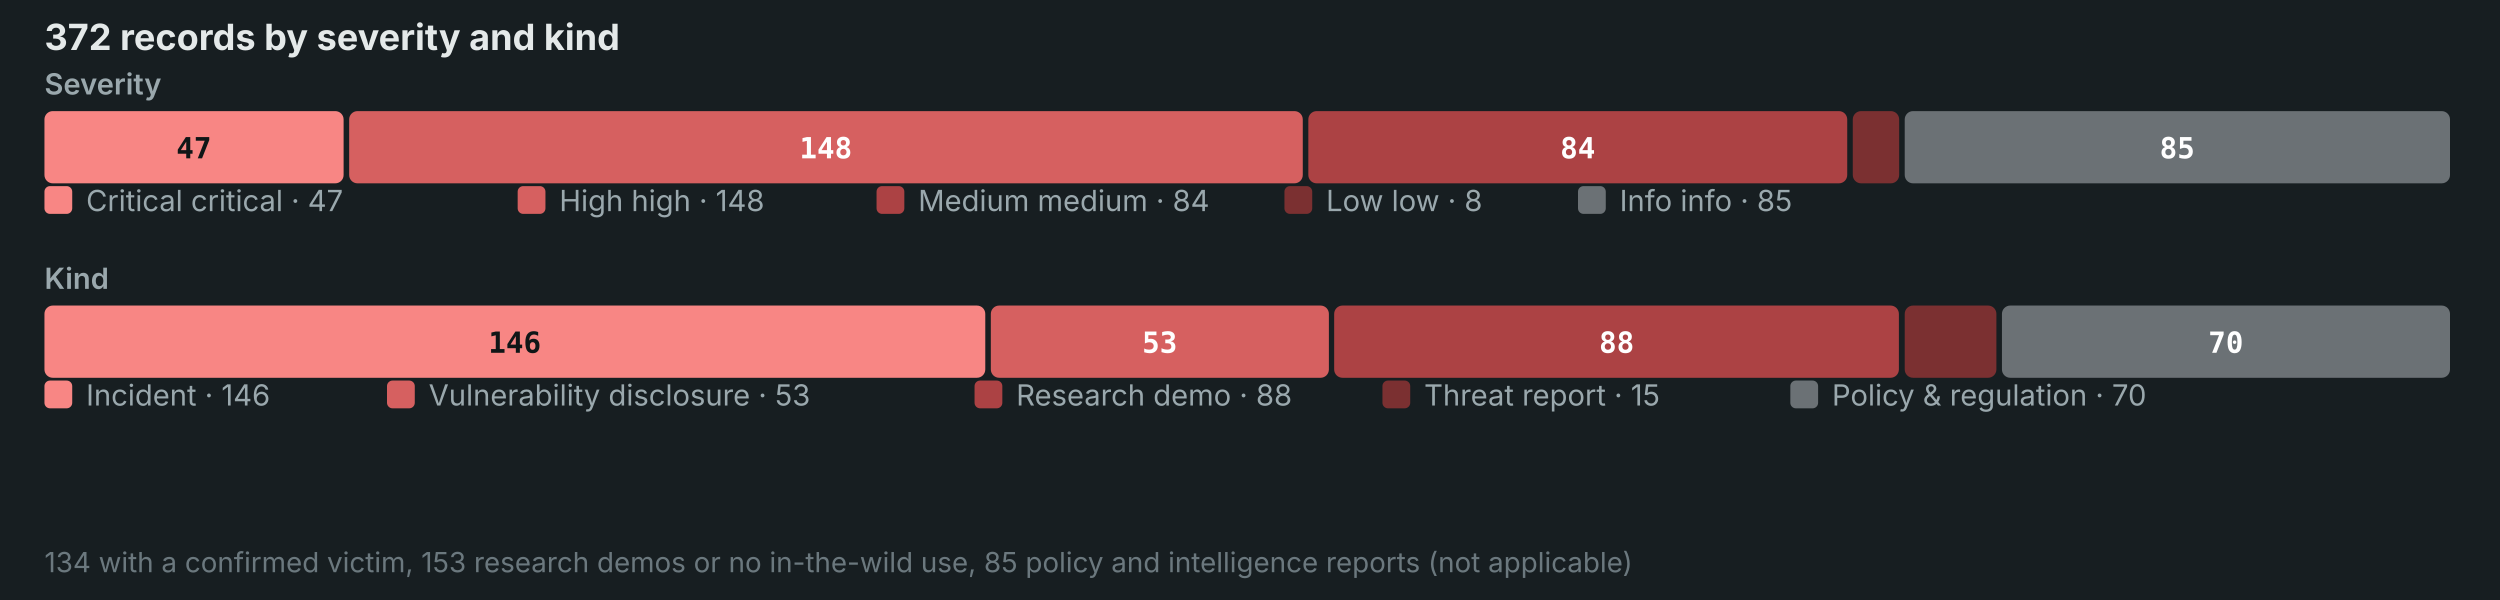
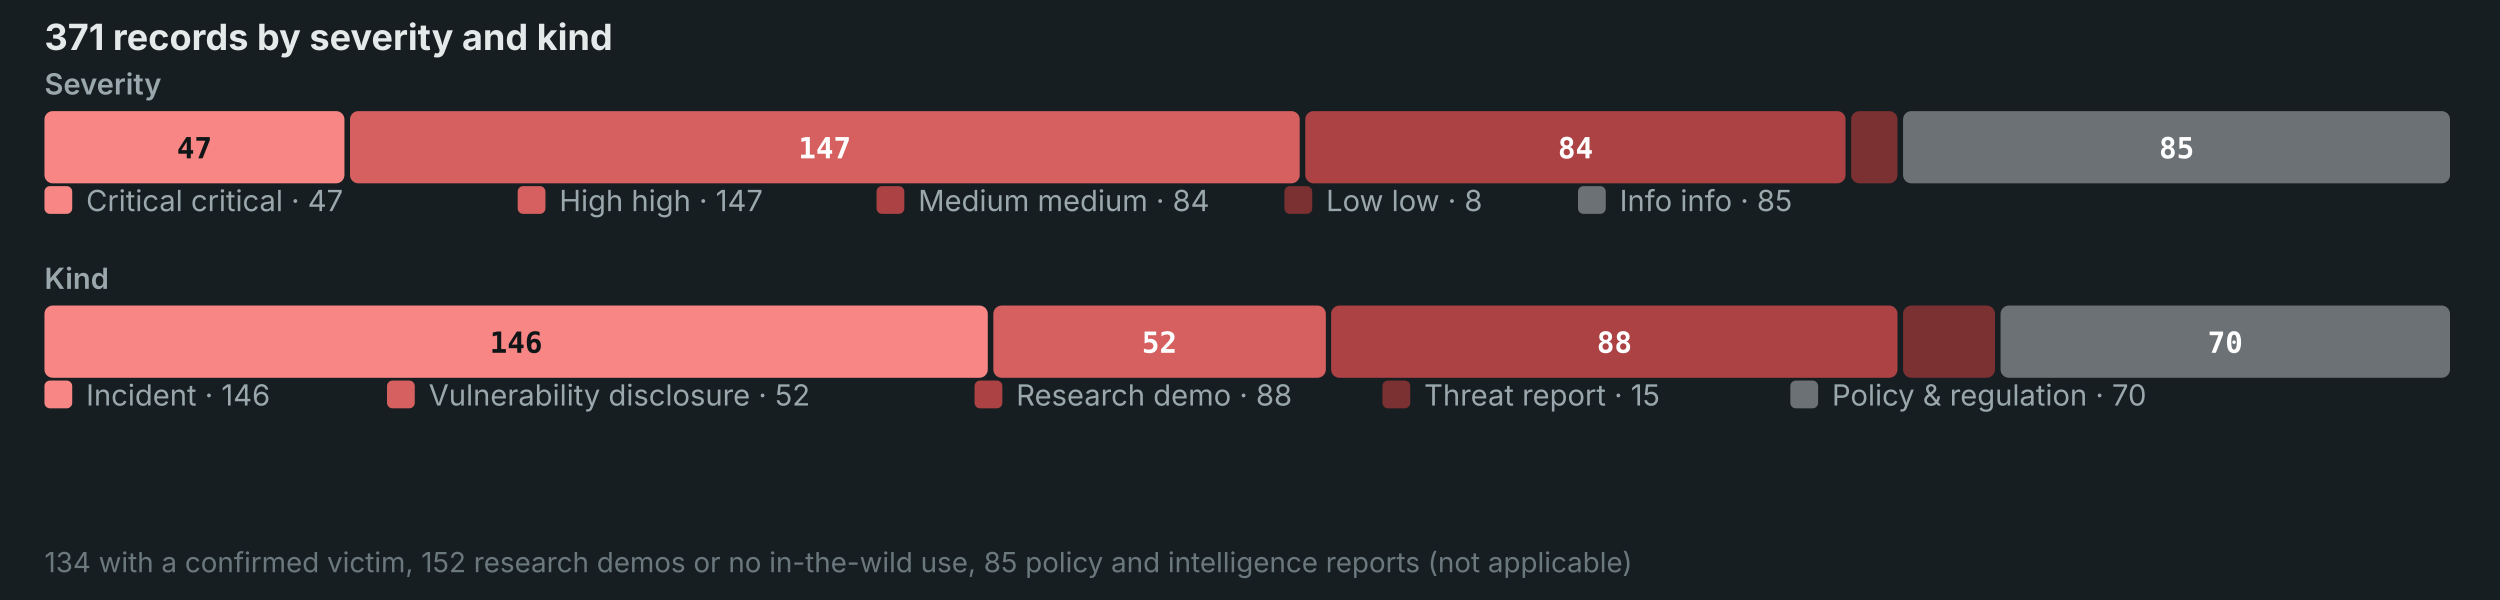
<svg xmlns="http://www.w3.org/2000/svg" viewBox="0 0 900 216" width="900" height="216" role="img" font-family="ui-sans-serif,-apple-system,'Segoe UI','PingFang SC','Microsoft YaHei',sans-serif">
  <rect width="900" height="216" fill="#171E21" />
-   <text x="16" y="18" font-size="13" font-weight="700" fill="#E4E9E9">372 records by severity and kind</text>
+   <text x="16" y="18" font-size="13" font-weight="700" fill="#E4E9E9">371 records by severity and kind</text>
  <text x="16" y="34" font-size="10.5" fill="#9AA8AD" font-weight="600">Severity</text>
-   <rect x="16.0" y="40" width="107.7" height="26" rx="3" fill="#F88684" />
-   <text x="69.8" y="57" font-size="10.5" text-anchor="middle" font-family="ui-monospace,'SF Mono','Cascadia Mono','Consolas',monospace" font-weight="700" fill="#101617">47</text>
-   <rect x="125.7" y="40" width="343.3" height="26" rx="3" fill="#D66060" />
-   <text x="297.3" y="57" font-size="10.5" text-anchor="middle" font-family="ui-monospace,'SF Mono','Cascadia Mono','Consolas',monospace" font-weight="700" fill="#FFFFFF">148</text>
-   <rect x="471.0" y="40" width="194.0" height="26" rx="3" fill="#AC4244" />
-   <text x="568.0" y="57" font-size="10.5" text-anchor="middle" font-family="ui-monospace,'SF Mono','Cascadia Mono','Consolas',monospace" font-weight="700" fill="#FFFFFF">84</text>
-   <rect x="667.0" y="40" width="16.7" height="26" rx="3" fill="#7B3031" />
-   <rect x="685.7" y="40" width="196.3" height="26" rx="3" fill="#6B7175" />
-   <text x="783.8" y="57" font-size="10.5" text-anchor="middle" font-family="ui-monospace,'SF Mono','Cascadia Mono','Consolas',monospace" font-weight="700" fill="#FFFFFF">85</text>
+   <rect x="16.0" y="40" width="108.0" height="26" rx="3" fill="#F88684" />
+   <text x="70.0" y="57" font-size="10.5" text-anchor="middle" font-family="ui-monospace,'SF Mono','Cascadia Mono','Consolas',monospace" font-weight="700" fill="#101617">47</text>
+   <rect x="126.0" y="40" width="341.9" height="26" rx="3" fill="#D66060" />
+   <text x="296.9" y="57" font-size="10.5" text-anchor="middle" font-family="ui-monospace,'SF Mono','Cascadia Mono','Consolas',monospace" font-weight="700" fill="#FFFFFF">147</text>
+   <rect x="469.9" y="40" width="194.5" height="26" rx="3" fill="#AC4244" />
+   <text x="567.2" y="57" font-size="10.5" text-anchor="middle" font-family="ui-monospace,'SF Mono','Cascadia Mono','Consolas',monospace" font-weight="700" fill="#FFFFFF">84</text>
+   <rect x="666.4" y="40" width="16.7" height="26" rx="3" fill="#7B3031" />
+   <rect x="685.1" y="40" width="196.9" height="26" rx="3" fill="#6B7175" />
+   <text x="783.6" y="57" font-size="10.5" text-anchor="middle" font-family="ui-monospace,'SF Mono','Cascadia Mono','Consolas',monospace" font-weight="700" fill="#FFFFFF">85</text>
  <rect x="16" y="67" width="10" height="10" rx="2" fill="#F88684" />
  <text x="31" y="76" font-size="10.5" fill="#9AA8AD">Critical critical · 47</text>
  <rect x="186.36" y="67" width="10" height="10" rx="2" fill="#D66060" />
-   <text x="201.36" y="76" font-size="10.5" fill="#9AA8AD">High high · 148</text>
+   <text x="201.36" y="76" font-size="10.5" fill="#9AA8AD">High high · 147</text>
  <rect x="315.56" y="67" width="10" height="10" rx="2" fill="#AC4244" />
  <text x="330.56" y="76" font-size="10.5" fill="#9AA8AD">Medium medium · 84</text>
  <rect x="462.4" y="67" width="10" height="10" rx="2" fill="#7B3031" />
  <text x="477.4" y="76" font-size="10.5" fill="#9AA8AD">Low low · 8</text>
  <rect x="568.08" y="67" width="10" height="10" rx="2" fill="#6B7175" />
  <text x="583.08" y="76" font-size="10.5" fill="#9AA8AD">Info info · 85</text>
  <text x="16" y="104" font-size="10.5" fill="#9AA8AD" font-weight="600">Kind</text>
-   <rect x="16.0" y="110" width="338.7" height="26" rx="3" fill="#F88684" />
-   <text x="185.3" y="127" font-size="10.5" text-anchor="middle" font-family="ui-monospace,'SF Mono','Cascadia Mono','Consolas',monospace" font-weight="700" fill="#101617">146</text>
-   <rect x="356.7" y="110" width="121.7" height="26" rx="3" fill="#D66060" />
-   <text x="417.5" y="127" font-size="10.5" text-anchor="middle" font-family="ui-monospace,'SF Mono','Cascadia Mono','Consolas',monospace" font-weight="700" fill="#FFFFFF">53</text>
-   <rect x="480.3" y="110" width="203.3" height="26" rx="3" fill="#AC4244" />
-   <text x="582.0" y="127" font-size="10.5" text-anchor="middle" font-family="ui-monospace,'SF Mono','Cascadia Mono','Consolas',monospace" font-weight="700" fill="#FFFFFF">88</text>
-   <rect x="685.7" y="110" width="33.0" height="26" rx="3" fill="#7B3031" />
-   <rect x="720.7" y="110" width="161.3" height="26" rx="3" fill="#6B7175" />
-   <text x="801.3" y="127" font-size="10.5" text-anchor="middle" font-family="ui-monospace,'SF Mono','Cascadia Mono','Consolas',monospace" font-weight="700" fill="#FFFFFF">70</text>
+   <rect x="16.0" y="110" width="339.6" height="26" rx="3" fill="#F88684" />
+   <text x="185.8" y="127" font-size="10.5" text-anchor="middle" font-family="ui-monospace,'SF Mono','Cascadia Mono','Consolas',monospace" font-weight="700" fill="#101617">146</text>
+   <rect x="357.6" y="110" width="119.7" height="26" rx="3" fill="#D66060" />
+   <text x="417.4" y="127" font-size="10.5" text-anchor="middle" font-family="ui-monospace,'SF Mono','Cascadia Mono','Consolas',monospace" font-weight="700" fill="#FFFFFF">52</text>
+   <rect x="479.2" y="110" width="203.9" height="26" rx="3" fill="#AC4244" />
+   <text x="581.2" y="127" font-size="10.5" text-anchor="middle" font-family="ui-monospace,'SF Mono','Cascadia Mono','Consolas',monospace" font-weight="700" fill="#FFFFFF">88</text>
+   <rect x="685.1" y="110" width="33.1" height="26" rx="3" fill="#7B3031" />
+   <rect x="720.2" y="110" width="161.8" height="26" rx="3" fill="#6B7175" />
+   <text x="801.1" y="127" font-size="10.5" text-anchor="middle" font-family="ui-monospace,'SF Mono','Cascadia Mono','Consolas',monospace" font-weight="700" fill="#FFFFFF">70</text>
  <rect x="16" y="137" width="10" height="10" rx="2" fill="#F88684" />
  <text x="31" y="146" font-size="10.5" fill="#9AA8AD">Incident · 146</text>
  <rect x="139.32" y="137" width="10" height="10" rx="2" fill="#D66060" />
-   <text x="154.32" y="146" font-size="10.5" fill="#9AA8AD">Vulnerability disclosure · 53</text>
+   <text x="154.32" y="146" font-size="10.5" fill="#9AA8AD">Vulnerability disclosure · 52</text>
  <rect x="350.84" y="137" width="10" height="10" rx="2" fill="#AC4244" />
  <text x="365.84" y="146" font-size="10.5" fill="#9AA8AD">Research demo · 88</text>
  <rect x="497.68" y="137" width="10" height="10" rx="2" fill="#7B3031" />
  <text x="512.68" y="146" font-size="10.5" fill="#9AA8AD">Threat report · 15</text>
  <rect x="644.52" y="137" width="10" height="10" rx="2" fill="#6B7175" />
  <text x="659.52" y="146" font-size="10.5" fill="#9AA8AD">Policy &amp; regulation · 70</text>
-   <text x="16" y="206" font-size="10" fill="#6B787E">134 with a confirmed victim, 153 research demos or no in-the-wild use, 85 policy and intelligence reports (not applicable)</text>
+   <text x="16" y="206" font-size="10" fill="#6B787E">134 with a confirmed victim, 152 research demos or no in-the-wild use, 85 policy and intelligence reports (not applicable)</text>
</svg>
